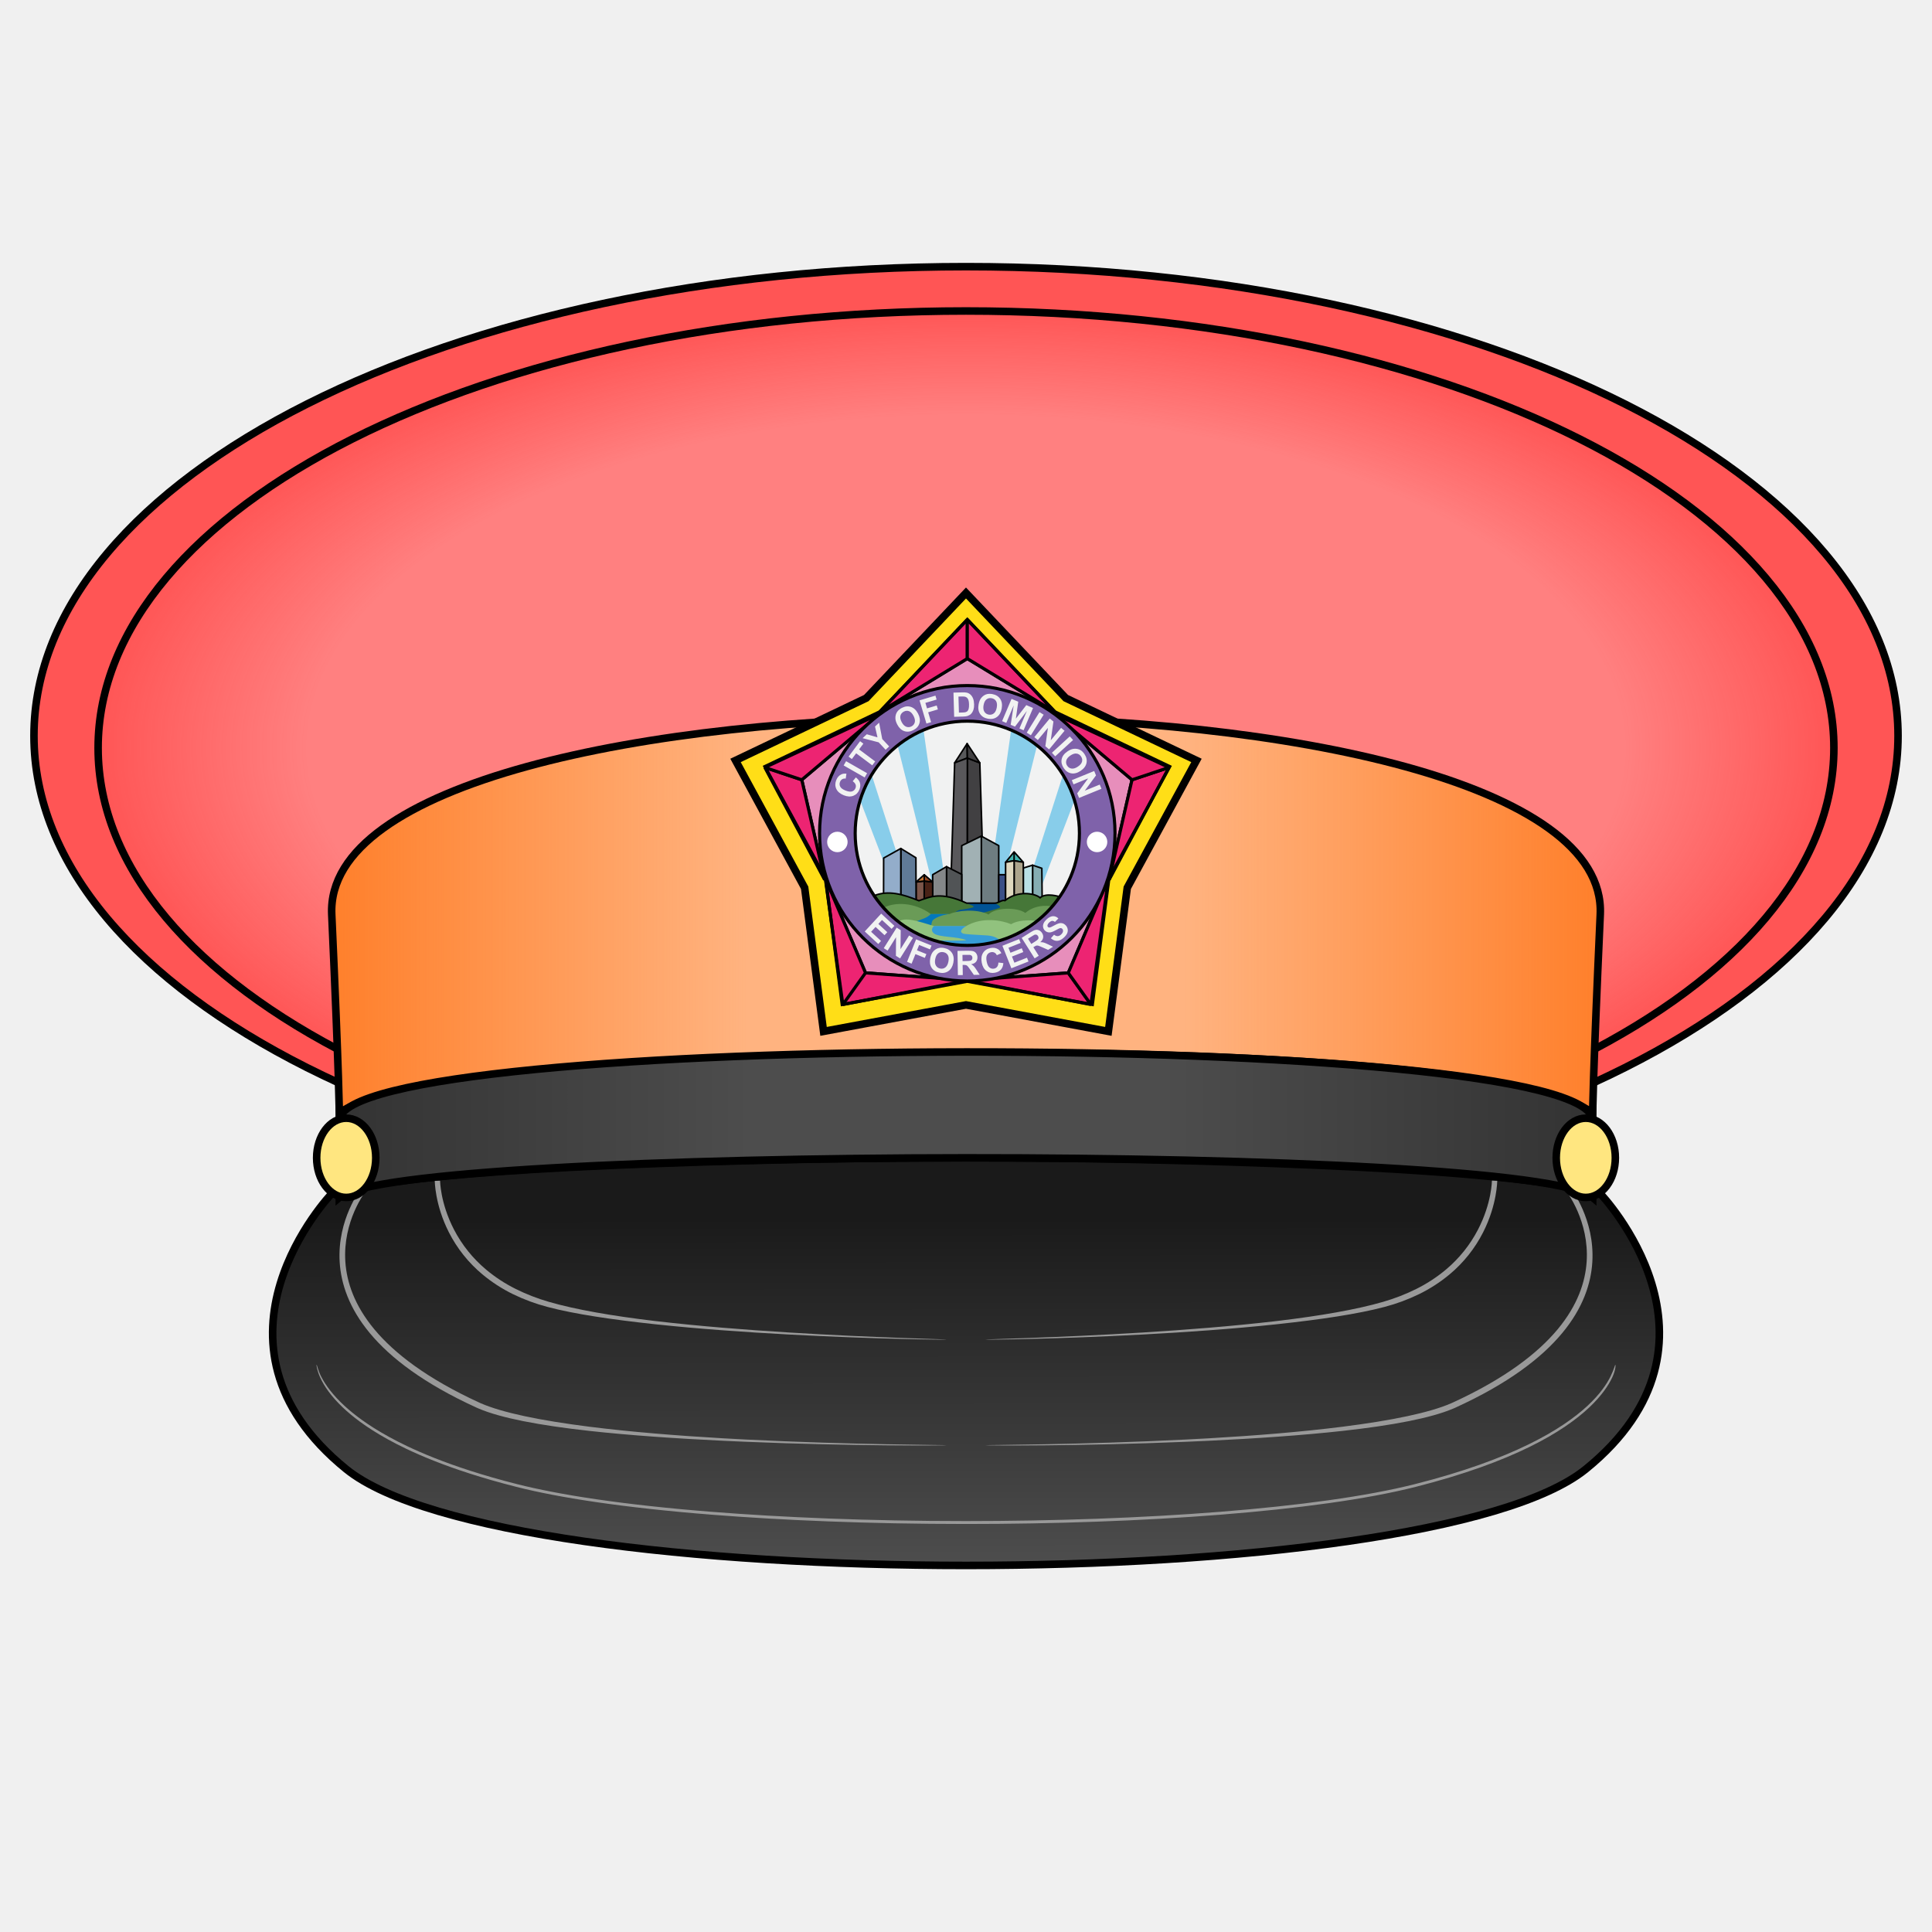
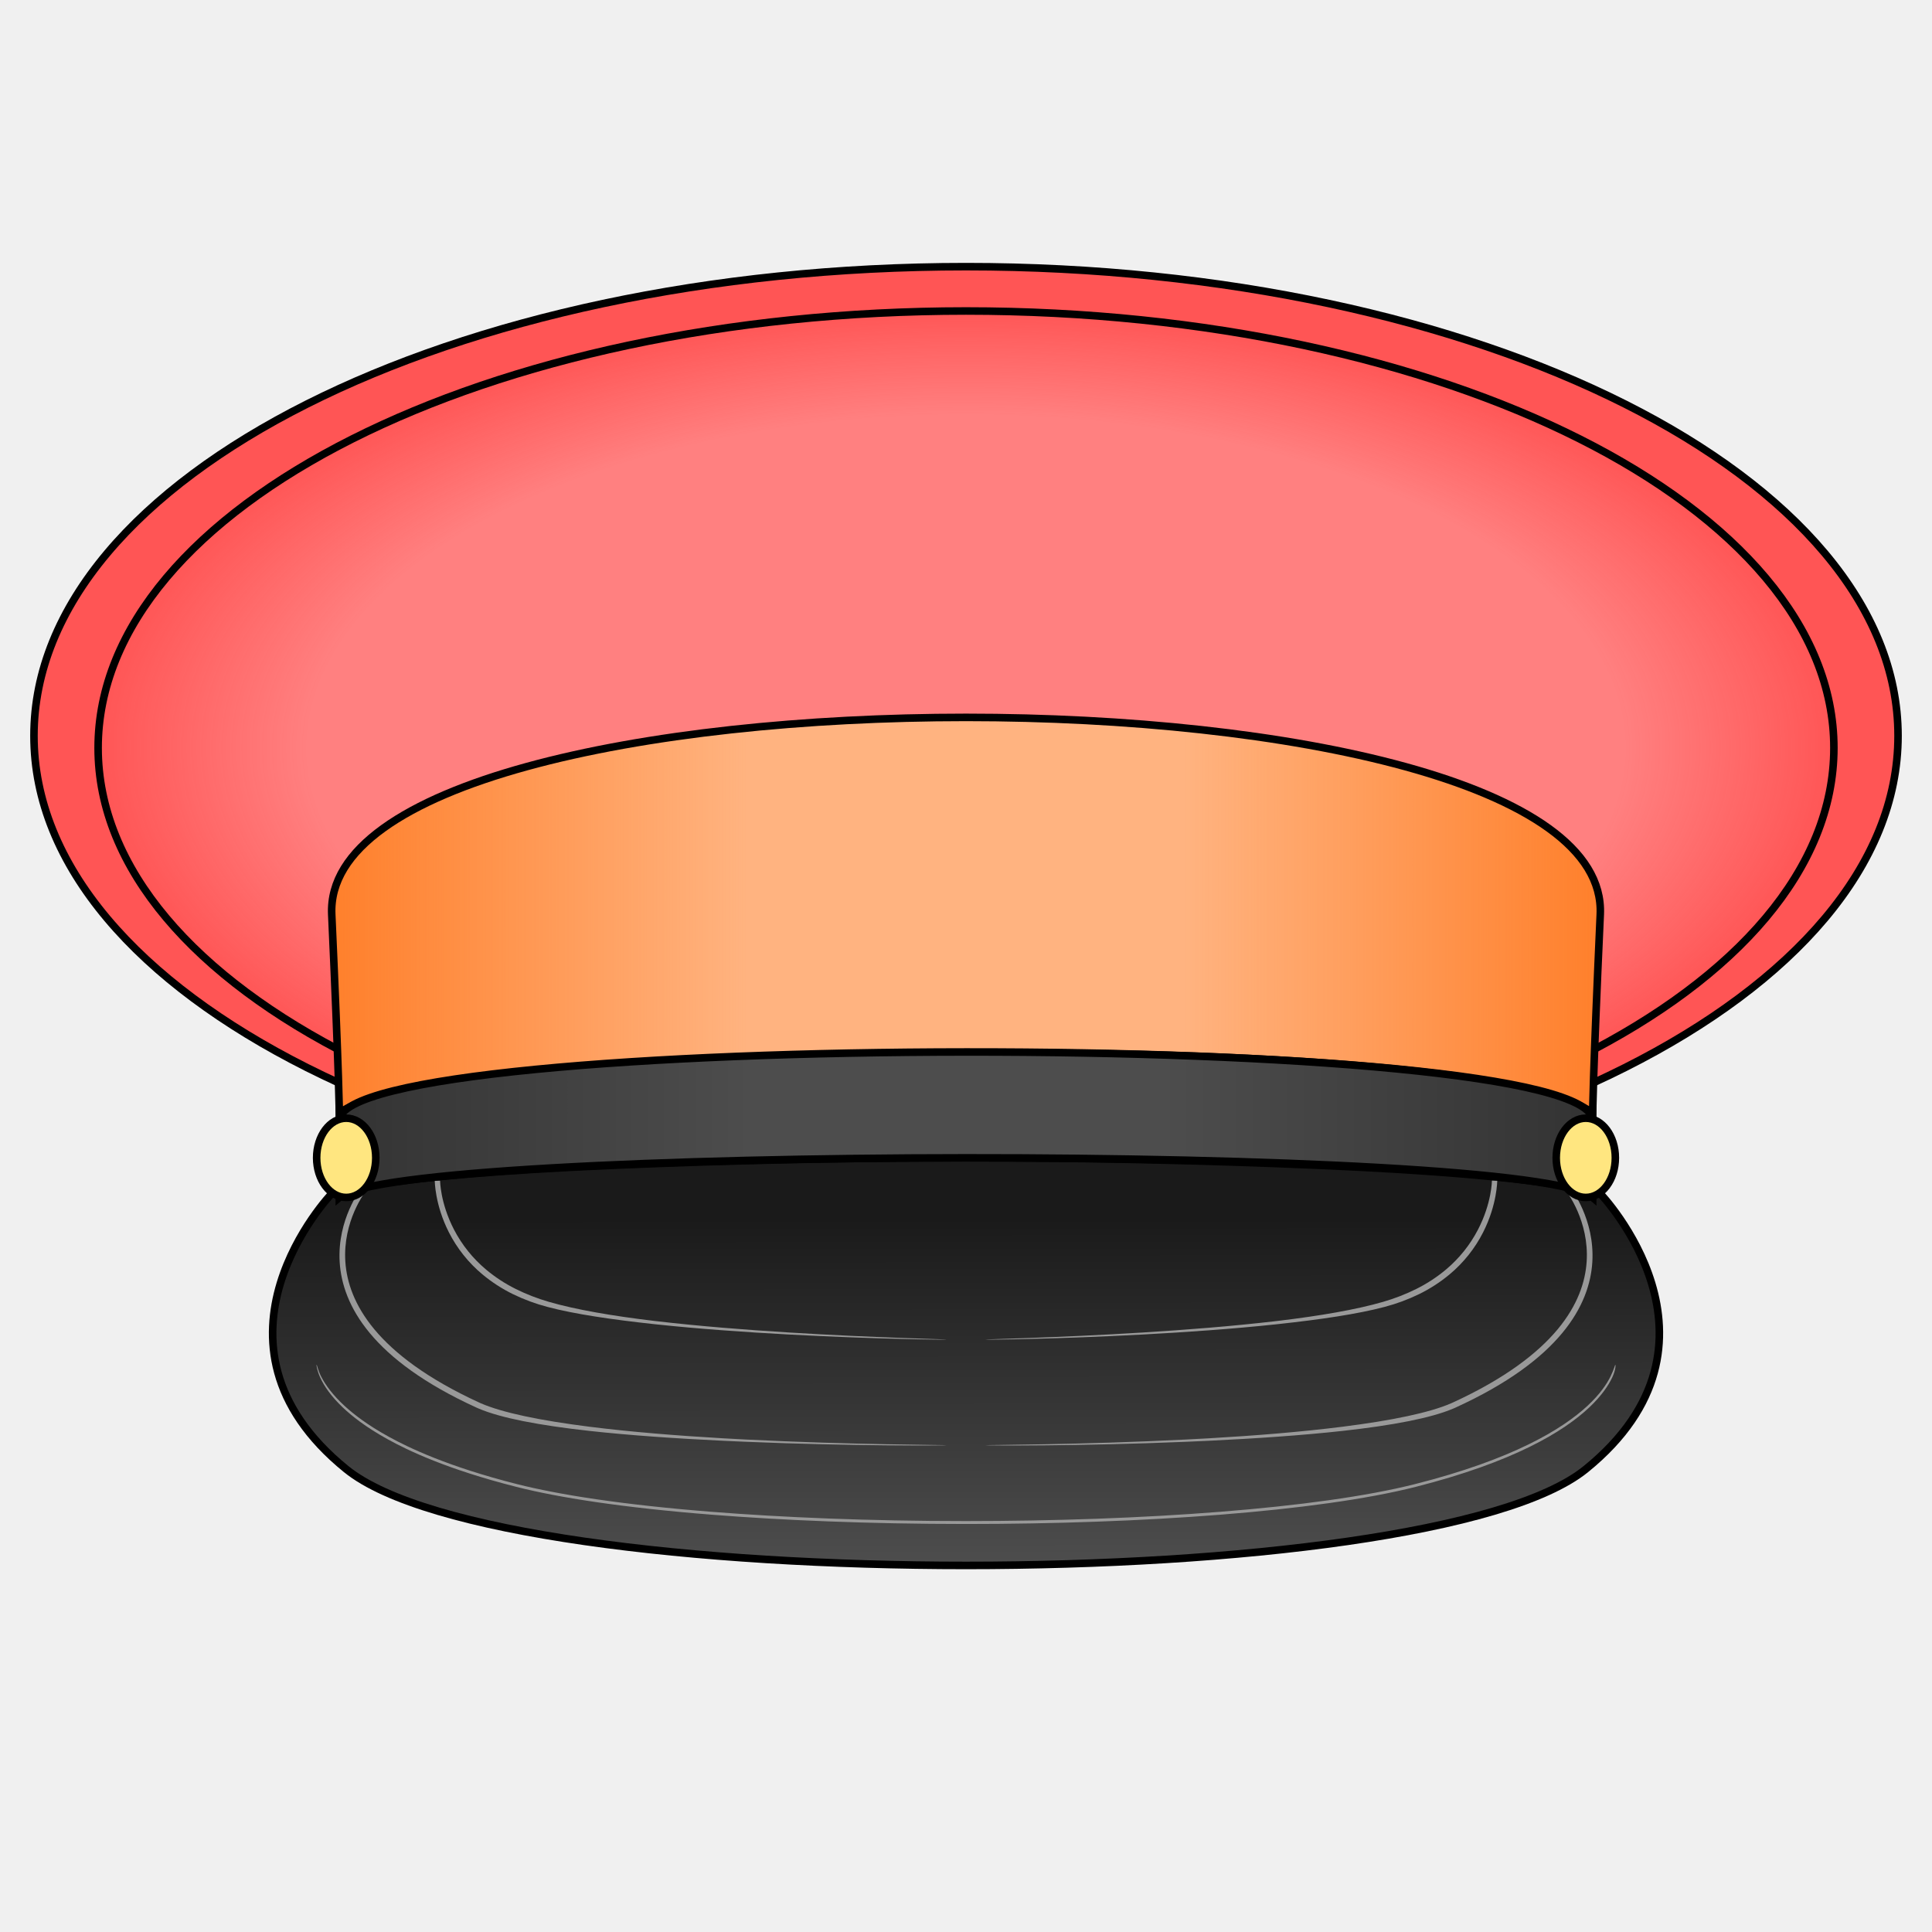
<svg xmlns="http://www.w3.org/2000/svg" xmlns:xlink="http://www.w3.org/1999/xlink" viewBox="0 0 256 256">
  <defs>
    <linearGradient id="innoGrad4">
      <stop offset="0" stop-color="#333" />
      <stop offset=".33" stop-color="#4d4d4d" />
      <stop offset=".655" stop-color="#4d4d4d" />
      <stop offset="1" stop-color="#333" />
    </linearGradient>
    <linearGradient id="innoGrad3">
      <stop offset="0" stop-color="#ff7f2a" />
      <stop offset=".328" stop-color="#ff7f2a" stop-opacity="0" />
      <stop offset=".671" stop-color="#ff7f2a" stop-opacity="0" />
      <stop offset="1" stop-color="#ff7f2a" />
    </linearGradient>
    <linearGradient id="innoGrad2">
      <stop offset="0" stop-color="#ff2a2a" stop-opacity="0" />
      <stop offset=".756" stop-color="#ff2a2a" stop-opacity="0" />
      <stop offset="1" stop-color="#ff2a2a" stop-opacity=".502" />
    </linearGradient>
    <linearGradient id="innoGrad1">
      <stop offset="0" stop-color="#1a1a1a" />
      <stop offset="1" stop-color="#4d4d4d" />
    </linearGradient>
    <linearGradient id="linearGradient935" x1="128.441" x2="128.477" y1="161.458" y2="206.989" gradientUnits="userSpaceOnUse" xlink:href="#innoGrad1" />
    <radialGradient id="radialGradient926" cx="128" cy="99.099" r="115.5" fx="128" fy="99.099" gradientTransform="matrix(1 0 0 .50555 0 48.999)" gradientUnits="userSpaceOnUse" xlink:href="#innoGrad2" />
    <linearGradient id="linearGradient951" x1="43.447" x2="212.553" y1="121.54" y2="121.54" gradientUnits="userSpaceOnUse" xlink:href="#innoGrad3" />
    <linearGradient id="linearGradient963" x1="44.458" x2="211.542" y1="149.325" y2="149.325" gradientUnits="userSpaceOnUse" xlink:href="#innoGrad4" />
  </defs>
-   <g>
-     <ellipse cx="128" cy="97.5" fill="#f55" stroke="#000" stroke-miterlimit="10" rx="123.5" ry="62.167" />
-     <path fill="#ff8080" d="M243 99.102c0 31.964-51.492 57.888-115 57.888-63.505 0-115-25.924-115-57.888 0-31.979 51.495-57.895 115-57.895 63.508 0 115 25.916 115 57.895z" />
-     <path fill="url(#radialGradient926)" stroke="#000" stroke-miterlimit="10" d="M243 99.102c0 31.964-51.492 57.888-115 57.888-63.505 0-115-25.924-115-57.888 0-31.979 51.495-57.895 115-57.895 63.508 0 115 25.916 115 57.895z" />
-     <path fill="url(#linearGradient935)" stroke="#000" stroke-miterlimit="10" d="M81.042 154.416c-31.246 1.342-37.092 3.752-37.092 3.752s-18.824 19.666 1.926 36.5c20.972 17.015 143.278 17.014 164.25 0 20.75-16.834 1.926-36.5 1.926-36.5s-5.847-2.41-37.093-3.752a1095.933 1095.933 0 0 0-93.917 0z" />
-     <path fill="#ffb380" d="M44.958 147.5s0-4.166-1-26.333c-1.57-34.813 169.654-34.813 168.084 0-1 22.167-1 26.333-1 26.333-14.877-11.572-153.538-9.758-166.084 0z" />
-     <path fill="url(#linearGradient951)" stroke="#000" stroke-miterlimit="10" d="M44.958 147.5s0-4.166-1-26.333c-1.57-34.813 169.654-34.813 168.084 0-1 22.167-1 26.333-1 26.333-14.877-11.572-153.538-9.758-166.084 0z" />
-     <path fill="#999" d="M58.312 156.44c.001.003.016 2.962 1.85 6.496a17.34 17.34 0 0 0 4.273 5.313 19.896 19.896 0 0 0 3.885 2.536 25.993 25.993 0 0 0 4.399 1.713c3.52 1.028 8.457 1.875 13.93 2.525l.41.048c5.629.657 11.772 1.138 17.461 1.49 11.38.705 20.939.893 20.938.94 0 .047-9.563-.062-20.953-.673-5.695-.306-11.848-.737-17.493-1.337l-.411-.044c-5.477-.593-10.474-1.318-14.07-2.277a24.605 24.605 0 0 1-4.558-1.687 20.157 20.157 0 0 1-4.052-2.622 17.708 17.708 0 0 1-4.443-5.574c-1.868-3.675-1.861-6.807-1.874-6.842z" />
-     <path fill="#999" d="M48.403 157.933c.01-.013-.409.52-.915 1.472-.173.327-.357.703-.538 1.123-.71 1.648-1.368 3.965-1.19 6.658.178 2.686 1.189 5.768 3.85 8.963 2.665 3.2 6.998 6.526 13.839 9.675.086.04.174.08.264.119 1.441.627 3.405 1.193 5.764 1.7 2.503.537 5.434 1.003 8.622 1.405 5.45.688 11.639 1.187 17.705 1.534 1.031.06 2.058.114 3.077.166 14.035.705 26.577.702 26.577.753 0 .05-12.542.131-26.59-.455-1.02-.042-2.049-.088-3.08-.138-6.073-.293-12.278-.706-17.753-1.313-3.203-.356-6.16-.779-8.697-1.285-2.382-.476-4.41-1.028-5.923-1.674-.096-.04-.19-.082-.282-.124-6.921-3.159-11.366-6.543-14.126-9.862-2.763-3.323-3.824-6.566-3.998-9.416-.174-2.844.537-5.275 1.284-6.99.19-.44.385-.832.567-1.173.533-.997.972-1.564.981-1.576zM198.396 156.445c-.013.035-.006 3.167-1.874 6.842a17.707 17.707 0 0 1-4.443 5.574 20.16 20.16 0 0 1-4.052 2.622 24.61 24.61 0 0 1-4.558 1.687c-3.596.958-8.593 1.683-14.07 2.276l-.411.044c-5.645.6-11.799 1.03-17.493 1.336-11.39.612-20.952.721-20.953.674 0-.047 9.559-.236 20.937-.94 5.69-.352 11.833-.833 17.462-1.49l.41-.048c5.472-.65 10.41-1.497 13.93-2.524a25.999 25.999 0 0 0 4.4-1.713 19.899 19.899 0 0 0 3.885-2.536 17.34 17.34 0 0 0 4.272-5.314c1.835-3.534 1.849-6.493 1.85-6.494z" />
-     <path fill="#999" d="M208.159 157.494c.01.012.448.58.98 1.576.183.341.377.734.568 1.173.747 1.715 1.458 4.146 1.284 6.99-.174 2.85-1.235 6.094-3.999 9.417-2.76 3.318-7.205 6.703-14.126 9.862-.092.042-.186.083-.282.124-1.513.646-3.54 1.198-5.923 1.674-2.537.506-5.494.93-8.697 1.285-5.474.607-11.68 1.02-17.752 1.312-1.032.05-2.06.096-3.08.139-14.048.585-26.59.505-26.59.454 0-.05 12.542-.048 26.576-.753 1.02-.051 2.046-.106 3.077-.165 6.067-.347 12.255-.846 17.705-1.534 3.188-.402 6.119-.868 8.622-1.406 2.36-.506 4.323-1.072 5.764-1.7.09-.039.178-.078.264-.118 6.842-3.15 11.174-6.476 13.84-9.676 2.66-3.195 3.672-6.276 3.85-8.963.178-2.693-.48-5.01-1.19-6.658-.18-.42-.365-.796-.538-1.123-.506-.953-.924-1.485-.914-1.472z" />
-     <path fill="#999" d="M214.042 180.834c-.042-.003-.155.557-.627 1.524a26.47 26.47 0 0 1-.038.077c-.48.963-1.365 2.298-3.011 3.83-3.381 3.144-9.98 7.124-22.87 10.386-6.44 1.63-15.484 2.855-25.837 3.672-10.352.817-22.005 1.226-33.659 1.227h-.068c-12.906 0-24.39-.498-33.59-1.224-11.921-.94-20.315-2.275-25.838-3.674-9.146-2.318-14.315-4.804-16.984-6.272-2.871-1.579-4.714-3.031-5.888-4.114-1.473-1.36-2.481-2.685-3.088-3.888-.4-.792-.552-1.546-.586-1.544-.078.006.086.83.434 1.616.556 1.255 1.554 2.643 3.028 4.043 1.18 1.122 3.028 2.6 5.925 4.203 2.696 1.492 7.886 3.992 17.067 6.32 5.551 1.408 13.968 2.746 25.9 3.69 9.211.728 20.704 1.227 33.62 1.23H128c11.662 0 23.326-.408 33.69-1.228 10.36-.819 19.429-2.048 25.898-3.691 12.928-3.283 19.58-7.303 22.994-10.522 1.662-1.567 2.555-2.942 3.03-3.945l.038-.08c.464-1.017.434-1.633.392-1.636z" />
-     <path fill="url(#linearGradient963)" stroke="#000" stroke-miterlimit="10" d="M44.958 158.668v-10.167c0-12.02 166.084-12.272 166.084-.001v10.168c-8.229-7.095-158.074-6.905-166.084 0z" />
-     <ellipse cx="45.875" cy="153.418" fill="#ffe680" stroke="#000" stroke-miterlimit="10" rx="3.917" ry="5.25" />
-     <ellipse cx="210.125" cy="153.418" fill="#ffe680" stroke="#000" stroke-miterlimit="10" rx="3.917" ry="5.25" />
-   </g>
-   <g transform="matrix(.41269 0 0 .41269 302.795 32.721)">
-     <path fill="#ffde17" stroke="#000" stroke-miterlimit="10" stroke-width="2.423" d="M-475.357 205.754l-22.195-40.883 41.986-20.019 32.014-33.747 32.038 33.747 41.962 20.019-22.22 40.883-6.066 46.113-45.714-8.498-45.738 8.498z" />
-     <path fill="#e78ebb" stroke="#000" stroke-linejoin="bevel" stroke-miterlimit="10" d="M-451.253 149.308h56.256l-28.136-17.142zM-476.278 171.09l7.348 32.103 17.826-53.357zM-468.726 202.767l12.91 30.311 32.845 2.419zM-377.593 203.193l-17.826-53.357 25.174 21.254z" />
-     <path fill="#e78ebb" stroke="#000" stroke-linejoin="bevel" stroke-miterlimit="10" d="M-390.707 233.078l-32.845 2.419 45.755-32.73z" />
-     <path fill="#ed2472" stroke="#000" stroke-linejoin="bevel" stroke-miterlimit="10" d="M-423.133 132.166l-28.12 17.142 28.12-29.642z" />
-     <path fill="#ed2472" stroke="#000" stroke-linejoin="bevel" stroke-miterlimit="10" d="M-394.997 149.308l-28.136-17.142v-12.5zM-468.93 203.193l-19.203-36.063 11.855 3.96z" />
-     <path fill="#ed2472" stroke="#000" stroke-linejoin="bevel" stroke-miterlimit="10" d="M-476.278 171.09l-11.855-3.96 37.029-17.294zM-463.088 243.245l7.273-10.167 32.844 2.419zM-463.088 243.245l-5.638-40.478 12.91 30.311zM-370.245 171.09l-7.348 32.103 19.203-36.063z" />
-     <path fill="#ed2472" stroke="#000" stroke-linejoin="bevel" stroke-miterlimit="10" d="M-395.42 149.836l25.175 21.254 11.855-3.96zM-423.552 235.497l40.117 7.748-7.272-10.167z" />
-     <path fill="#ed2472" stroke="#000" stroke-linejoin="bevel" stroke-miterlimit="10" d="M-390.707 233.078l7.272 10.167 5.638-40.478z" />
-     <path fill="none" stroke="#000" stroke-miterlimit="10" d="M-394.997 149.246l36.864 17.585-19.512 35.908-5.33 40.506-40.158-7.461-40.175 7.461-5.328-40.506-19.497-35.908 36.88-17.585 28.12-29.642z" />
-     <circle cx="-423.133" cy="188.26" r="47.429" fill="#7f62aa" stroke="#000" stroke-miterlimit="10" />
-     <path fill="#88cdea" d="M-387.133 188.26c0 19.877-16.121 36-36 36-19.881 0-36-16.123-36-36 0-19.882 16.119-36.001 36-36.001 19.879-.001 36 16.118 36 36.001z" />
-     <g fill="#f1f2f2">
-       <path d="M-459.925 171.552l1.013-1.233c.7.532 1.14 1.126 1.322 1.783.18.657.116 1.372-.194 2.146-.384.958-1.026 1.614-1.928 1.969-.902.355-1.92.305-3.055-.15-1.201-.481-2.01-1.165-2.425-2.051-.416-.886-.421-1.834-.017-2.844.354-.882.9-1.495 1.644-1.837.44-.205.98-.273 1.625-.206l-.233 1.58c-.408-.064-.775-.005-1.1.179-.325.184-.565.47-.72.856-.214.535-.196 1.045.055 1.532.25.486.805.902 1.665 1.246.912.365 1.627.461 2.146.289.519-.173.883-.522 1.093-1.047.155-.387.166-.769.03-1.146-.134-.378-.441-.733-.921-1.066zM-456.086 170.334l-6.745-3.858.779-1.362 6.745 3.858zM-453.648 166.446l-5.17-3.866-1.381 1.846-1.053-.787 3.698-4.945 1.053.788-1.377 1.842 5.17 3.867zM-449.356 161.443l-2.237-2.385-5.154-1.335 1.34-1.258 3.438.991-.796-3.468 1.318-1.236 1.002 5.244 2.23 2.378zM-445.61 153.36c-.366-.701-.57-1.345-.61-1.93a3.66 3.66 0 0 1 .147-1.28c.125-.42.313-.782.565-1.085.334-.406.78-.756 1.34-1.05 1.015-.531 1.99-.642 2.93-.332.938.311 1.7 1.026 2.288 2.146.582 1.111.735 2.139.46 3.083-.275.944-.918 1.681-1.93 2.21-1.023.536-2.001.65-2.932.342s-1.683-1.008-2.257-2.104zm1.409-.797c.408.78.897 1.276 1.468 1.49.57.214 1.133.175 1.687-.115s.904-.728 1.05-1.313c.146-.585.01-1.277-.408-2.075-.413-.789-.895-1.287-1.443-1.494-.55-.207-1.11-.161-1.683.14-.573.3-.932.738-1.077 1.315-.144.576-.01 1.26.406 2.052zM-436.252 153.029l-2.216-7.448 5.106-1.519.375 1.26-3.602 1.072.524 1.763 3.109-.925.375 1.26-3.11.925.943 3.165zM-427.575 143.098l2.866-.082c.646-.019 1.14.017 1.482.106.459.122.856.349 1.19.682.336.333.595.746.778 1.237.185.491.286 1.101.308 1.829.018.639-.046 1.192-.191 1.66-.18.571-.442 1.036-.793 1.396-.265.272-.626.49-1.084.651-.343.119-.804.187-1.383.204l-2.951.084zm1.606 1.269l.146 5.145 1.17-.034c.439-.012.754-.046.947-.101.253-.071.46-.185.624-.341.164-.156.293-.41.389-.761.096-.351.136-.827.119-1.427-.017-.6-.083-1.06-.198-1.378-.115-.318-.271-.565-.467-.74a1.497 1.497 0 0 0-.736-.345c-.221-.043-.65-.056-1.29-.038zM-419.51 146.908c.139-.779.372-1.412.699-1.899.244-.358.544-.666.9-.921a3.008 3.008 0 0 1 1.11-.512c.514-.117 1.08-.119 1.704-.008 1.127.202 1.966.712 2.518 1.532.552.82.717 1.853.494 3.098-.221 1.235-.73 2.141-1.524 2.719-.796.577-1.756.766-2.88.565-1.138-.203-1.98-.712-2.527-1.525-.547-.815-.712-1.831-.494-3.049zm1.6.233c-.154.866-.071 1.558.249 2.077.32.519.788.833 1.403.943.616.11 1.16-.021 1.635-.395.475-.373.79-1.003.949-1.89.156-.876.08-1.565-.227-2.065s-.78-.807-1.416-.92c-.636-.114-1.188.013-1.656.38-.467.366-.78.989-.936 1.87zM-411.964 152.254l3.032-7.154 2.162.917-.771 5.43 3.352-4.336 2.167.918-3.032 7.154-1.343-.569 2.388-5.632-3.808 5.03-1.391-.589.972-6.231-2.387 5.631zM-404.047 155.964l4.095-6.604 1.333.827-4.095 6.604zM-401.61 157.39l4.959-5.982 1.176.974-.863 6.025 3.312-3.995 1.122.93-4.96 5.982-1.211-1.005.822-5.9-3.234 3.901zM-395.965 162.399l5.734-5.244 1.059 1.158-5.734 5.243zM-390.994 161.99c.655-.444 1.27-.719 1.849-.824a3.667 3.667 0 0 1 1.288.001c.432.076.813.223 1.143.438.44.286.84.69 1.194 1.214.643.948.862 1.905.66 2.873-.202.968-.827 1.806-1.874 2.516-1.04.704-2.043.972-3.012.805-.97-.167-1.773-.723-2.414-1.667-.648-.957-.872-1.915-.671-2.875.2-.96.812-1.787 1.837-2.481zm.95 1.309c-.728.494-1.166 1.036-1.313 1.627-.148.591-.047 1.146.305 1.664.35.518.825.816 1.423.896.598.079 1.27-.134 2.016-.64.737-.5 1.178-1.034 1.32-1.603.144-.569.035-1.121-.328-1.656-.362-.536-.84-.843-1.428-.921-.59-.078-1.255.131-1.994.633zM-389.58 171.204l7.193-2.939.577 1.413-3.601 4.907 4.804-1.963.55 1.35-7.191 2.939-.596-1.457 3.506-4.816-4.69 1.917z" />
-     </g>
-     <g fill="#f1f2f2">
-       <path d="M-456.063 219.786l5.28-5.725 4.245 3.916-.894.968-3.088-2.849-1.171 1.269 2.874 2.651-.89.965-2.874-2.651-1.438 1.558 3.198 2.95-.89.965zM-449.953 225.153l4.144-6.595 1.295.814-.068 6.1 2.768-4.403 1.237.777-4.144 6.594-1.336-.839.044-5.972-2.702 4.301zM-442.478 229.533l2.912-7.224 4.952 1.996-.493 1.223-3.493-1.408-.69 1.709 3.017 1.216-.493 1.223-3.016-1.216-1.237 3.069zM-435.028 228.369c.155-.777.402-1.407.74-1.889.25-.354.558-.656.92-.905a3.016 3.016 0 0 1 1.125-.49c.516-.106 1.085-.098 1.707.026 1.125.225 1.956.754 2.492 1.587s.68 1.871.432 3.114c-.246 1.233-.774 2.131-1.583 2.693-.81.563-1.775.731-2.897.508-1.136-.227-1.97-.754-2.501-1.58-.533-.827-.677-1.848-.435-3.064zm1.6.266c-.173.865-.104 1.561.206 2.086.31.526.773.851 1.388.974.615.123 1.164.002 1.646-.362.483-.364.813-.988.989-1.874.175-.876.113-1.566-.184-2.074-.298-.507-.765-.824-1.4-.951-.635-.127-1.191-.012-1.667.347s-.803.975-.978 1.854zM-426.154 233.811l-.126-7.788 3.31-.054c.832-.013 1.437.047 1.816.181.38.134.686.378.918.731.232.354.354.762.36 1.222.009.585-.155 1.07-.491 1.456-.338.387-.848.635-1.53.745.345.192.628.406.855.64.225.233.529.65.914 1.25l.977 1.503-1.881.031-1.164-1.677c-.414-.599-.696-.976-.847-1.131a1.2 1.2 0 0 0-.478-.316c-.167-.056-.432-.081-.793-.075l-.32.006.054 3.251zm1.5-4.52l1.163-.02c.754-.012 1.225-.052 1.41-.118a.842.842 0 0 0 .437-.336c.104-.158.154-.354.15-.587-.004-.263-.078-.473-.221-.632-.143-.159-.342-.258-.596-.296-.128-.016-.511-.019-1.148-.008l-1.227.02zM-413.145 229.763l1.588.185c-.066.879-.328 1.573-.783 2.081-.455.509-1.094.843-1.914 1.002-1.016.197-1.918.012-2.705-.555-.79-.567-1.3-1.452-1.533-2.655-.246-1.272-.11-2.324.412-3.156.52-.831 1.314-1.351 2.387-1.559.936-.182 1.748-.053 2.439.387.412.26.764.679 1.055 1.257l-1.457.661a1.643 1.643 0 0 0-.748-.829c-.33-.174-.701-.221-1.111-.141-.566.109-.988.402-1.262.877-.273.476-.322 1.169-.146 2.08.188.967.496 1.621.924 1.964.426.343.918.46 1.475.353.41-.08.738-.278.982-.597.245-.319.376-.77.397-1.355zM-408.987 231.612l-2.873-7.239 5.367-2.13.486 1.225-3.906 1.55.637 1.604 3.635-1.442.484 1.22-3.635 1.442.78 1.971 4.046-1.605.484 1.22zM-401.516 228.43l-4.158-6.585 2.799-1.768c.703-.444 1.252-.708 1.645-.791a1.797 1.797 0 0 1 1.166.147c.383.181.695.467.94.856.314.494.427.993.339 1.499-.088.505-.393.982-.918 1.431.393-.014.746.021 1.06.104.315.082.792.279 1.433.591l1.615.777-1.59 1.004-1.865-.826c-.666-.296-1.104-.472-1.313-.525a1.206 1.206 0 0 0-.572-.021c-.172.04-.412.156-.717.349l-.27.17 1.736 2.749zm-1.07-4.64l.984-.621c.637-.403 1.02-.682 1.143-.836a.838.838 0 0 0 .197-.514 1.015 1.015 0 0 0-.176-.579c-.141-.222-.313-.363-.518-.425-.205-.062-.426-.042-.664.058-.117.054-.445.25-.984.591l-1.037.655zM-396.307 221.98l1.02-1.149c.419.314.812.464 1.183.449.369-.015.73-.185 1.08-.51.37-.344.578-.682.62-1.014.044-.332-.032-.603-.228-.813a.705.705 0 0 0-.438-.234c-.168-.021-.383.024-.645.137-.178.079-.563.281-1.154.606-.76.42-1.37.634-1.826.642-.641.011-1.172-.21-1.59-.662a2.012 2.012 0 0 1-.51-1.046c-.071-.406-.012-.819.176-1.239.189-.42.502-.834.94-1.24.718-.665 1.403-1.008 2.056-1.029.654-.021 1.234.222 1.738.729l-1.107 1.12c-.32-.248-.621-.361-.904-.34-.281.022-.584.184-.908.484-.336.311-.533.623-.596.937a.565.565 0 0 0 .145.524.601.601 0 0 0 .494.188c.258-.013.729-.213 1.412-.601.686-.387 1.227-.635 1.627-.742.4-.107.789-.109 1.17-.005.379.105.736.338 1.07.699.303.327.496.718.58 1.172.082.455.02.905-.182 1.353-.203.448-.553.9-1.051 1.36-.721.669-1.43 1.017-2.127 1.041-.695.025-1.377-.247-2.045-.817z" />
-     </g>
-     <circle cx="-464.847" cy="191.046" r="2.786" fill="#fff" stroke="#fff" stroke-miterlimit="10" />
-     <circle cx="-381.466" cy="191.046" r="2.786" fill="#fff" stroke="#fff" stroke-miterlimit="10" />
-     <path fill="#f1f2f2" d="M-418.794 223.614l9.729-68.502s-4.24-2.852-14.068-2.854c-9.828-.002-14.06 2.85-14.06 2.85l9.729 68.536zM-437.193 221.409l-16.654-51.936s1.27-2.088 4.047-5.225c2.776-3.137 4.28-4.181 4.28-4.181l15.887 63.305s-1.396-.03-4-.707c-2.604-.677-3.56-1.256-3.56-1.256zM-457.547 177.666l15.892 41.466s-4.561-2.383-7.946-6.475c-3.86-4.665-4.64-5.969-6.81-10.646-2.168-4.677-2.451-9.327-2.451-9.327s-.563-3.938 0-8.854c.563-4.916 1.315-6.164 1.315-6.164zM-409.051 221.409l16.653-51.936s-1.271-2.088-4.048-5.225c-2.776-3.137-4.28-4.181-4.28-4.181l-15.886 63.305s1.396-.03 4-.707c2.604-.677 3.56-1.256 3.56-1.256zM-388.697 177.666l-15.892 41.466s4.562-2.383 7.946-6.475c3.858-4.665 4.639-5.969 6.809-10.646 2.17-4.677 2.45-9.327 2.45-9.327s.564-3.938 0-8.854c-.562-4.916-1.313-6.164-1.313-6.164z" />
-     <path fill="#414042" stroke="#000" stroke-linejoin="round" stroke-width=".5" d="M-417.966 202.164l-1.147-36.515-4-1.545-.013 39.477z" />
-     <path fill="#58595b" stroke="#000" stroke-linejoin="round" stroke-width=".5" d="M-427.191 165.649l4-6.172.078 4.627z" />
-     <path fill="#414042" stroke="#000" stroke-linejoin="round" stroke-width=".5" d="M-423.113 164.104l4 1.545-4.078-6.172z" />
-     <path fill="#59585b" stroke="#000" stroke-linejoin="round" stroke-width=".5" d="M-427.191 165.649l4.078-1.545-.066 39.477-5.16-1.417z" />
-     <path fill="#6e7d81" stroke="#000" stroke-linejoin="round" stroke-width=".5" d="M-413.031 192.234l-5.604-3.061v21.668h5.604z" />
-     <path fill="#a1b1b4" stroke="#000" stroke-linejoin="round" stroke-width=".5" d="M-418.635 210.841l-6.29-.001v-18.606l6.29-3.061z" />
-     <path fill="#515456" stroke="#000" stroke-linejoin="round" stroke-width=".5" d="M-429.802 210.846l4.878-.006v-9.378l-4.878-2.489z" />
-     <path fill="#848789" stroke="#000" stroke-linejoin="round" stroke-width=".5" d="M-434.251 201.553l4.449-2.58v11.873l-4.45-.008z" />
-     <path fill="#7c564a" stroke="#000" stroke-linejoin="round" stroke-width=".5" d="M-439.576 203.904v6.932l2.616-.001v-7.254z" />
-     <path fill="#492216" stroke="#000" stroke-linejoin="round" stroke-width=".5" d="M-436.96 210.835v-7.254l2.709.323v6.934z" />
-     <path fill="#607a97" stroke="#000" stroke-linejoin="round" stroke-width=".5" d="M-444.48 210.835l4.904.001-.053-14.711-4.851-2.984z" />
-     <path fill="#93adca" stroke="#000" stroke-linejoin="round" stroke-width=".5" d="M-449.991 196.216l5.51-3.075v17.694l-5.54-.001z" />
-     <path fill="#85adb3" stroke="#000" stroke-linejoin="round" stroke-width=".5" d="M-402.17 210.846V198.5l2.969 1.003.117 11.343z" />
-     <path fill="#b9e0e6" stroke="#000" stroke-linejoin="round" stroke-width=".5" d="M-402.17 210.846l-2.983-.011V199.42l2.983-.92z" />
-     <path fill="#3b5086" stroke="#000" stroke-linejoin="round" stroke-width=".5" d="M-410.836 201.565v9.27l-2.195.006v-9.276z" />
-     <path fill="#42b3ae" stroke="#000" stroke-linejoin="round" stroke-width=".5" d="M-408.106 194.23l2.953 3.343-2.953-.502zM-408.106 194.23l-2.73 3.343 2.73-.502z" />
-     <path fill="#aca48c" stroke="#000" stroke-linejoin="round" stroke-width=".5" d="M-405.153 210.835v-13.262l-2.953-.502v13.775z" />
-     <path fill="#dfd8bf" stroke="#000" stroke-linejoin="round" stroke-width=".5" d="M-410.836 210.835l2.73.011v-13.775l-2.73.502z" />
-     <path fill="#954520" stroke="#000" stroke-linejoin="round" stroke-width=".5" d="M-434.251 203.904l-2.71-.323v-2.016z" />
-     <path fill="#c87532" stroke="#000" stroke-linejoin="round" stroke-width=".5" d="M-439.576 203.904l2.616-.323v-2.016z" />
-     <path fill="#467738" d="M-453.048 208.29c4.569-1.815 9.29-.457 14.375 1.626 3.582-1.25 7.019-3.034 15.31.771l9 .021c1.12.079 2.289-1.188 3.314-.834 4.044-3.291 9.544-2.416 11.292-.916 1.96-1.749 6.3-.314 6.3-.314s-9.676 15.647-29.676 15.616c-20-.031-29.915-15.97-29.915-15.97z" />
-     <path fill="#005396" d="M-427.57 214.874s.084-1.813 2.647-2.094c.54-.06 3.167-.483 3.75-.822.607-.354-1.918-.975-2.188-1.271l9 .021s2.777 1.104 1.31 1.591c-4.122 1.367-6.788 1.877-6.788 1.877z" />
-     <path fill="#6a9b57" d="M-450.02 212.196c3.482-1.902 9.892-1.896 15.142 1.979h6.07c2.488-1.135 8.675-1.761 12.509.157 2.129-2.252 9.043-2.46 11.795-.5 3.833-3.263 8.643-2.067 8.643-2.067s-10.765 12.488-27.272 12.495c-16.443.007-26.887-12.064-26.887-12.064z" />
-     <path fill="#0378bd" d="M-434.878 214.176s-.444.705-2.082 1.396c-1.856.784-4.872 1.58-3.713 1.831 1.099.238 4.916 1.042 5.509.856.788-.246.28-1.625 1.219-2.32 1.989-1.475 5.137-1.764 5.137-1.764h-6.07z" />
-     <path fill="#91c27e" d="M-445.258 216.624c2.27-1.524 5.835-.258 11.438 1.415l10.269.044c5.086-3.045 11.46-1.92 14.487-.625 3.057-1.878 8.39-1.064 8.39-1.064s-9.958 8.48-23.124 8.105c-14.664-.418-21.46-7.875-21.46-7.875z" />
-     <path fill="#359cd7" d="M-423.478 218.039s-2.817 1.585-1.093 2.377c.727.334 4.603.414 7.959.656 2.823.204 4 1.594 4 1.594s-6.386 2.041-11.188 1.833c-4.802-.208-11.08-1.878-11.08-1.878s12.203.294 11.327-.08c-2.781-1.188-8.612-.844-10.237-2.094-1.533-1.18-.031-2.408-.031-2.408z" />
-     <path fill="none" stroke="#000" stroke-miterlimit="10" stroke-width=".5" d="M-453.048 208.29c4.569-1.815 9.29-.457 14.375 1.626 3.582-1.25 7.019-3.034 15.31.771l9 .021c1.12.079 2.289-1.188 3.314-.834 4.044-3.291 9.544-2.416 11.292-.916 1.96-1.749 6.3-.314 6.3-.314s-9.676 15.647-29.676 15.616c-20-.031-29.915-15.97-29.915-15.97z" />
-     <path fill="none" stroke="#000" stroke-miterlimit="10" d="M-387.133 188.26c0 19.877-16.121 36-36 36-19.881 0-36-16.123-36-36 0-19.882 16.119-36.001 36-36.001 19.879-.001 36 16.118 36 36.001z" />
-   </g>
+   <ellipse cx="128" cy="97.5" fill="#f55" stroke="#000" stroke-miterlimit="10" rx="123.5" ry="62.167" />
+   <path fill="#ff8080" d="M243 99.102c0 31.964-51.492 57.888-115 57.888-63.505 0-115-25.924-115-57.888 0-31.979 51.495-57.895 115-57.895 63.508 0 115 25.916 115 57.895z" />
+   <path fill="url(#radialGradient926)" stroke="#000" stroke-miterlimit="10" d="M243 99.102c0 31.964-51.492 57.888-115 57.888-63.505 0-115-25.924-115-57.888 0-31.979 51.495-57.895 115-57.895 63.508 0 115 25.916 115 57.895z" />
+   <path fill="url(#linearGradient935)" stroke="#000" stroke-miterlimit="10" d="M81.042 154.416c-31.246 1.342-37.092 3.752-37.092 3.752s-18.824 19.666 1.926 36.5c20.972 17.015 143.278 17.014 164.25 0 20.75-16.834 1.926-36.5 1.926-36.5s-5.847-2.41-37.093-3.752a1095.933 1095.933 0 0 0-93.917 0z" />
+   <path fill="#ffb380" d="M44.958 147.5s0-4.166-1-26.333c-1.57-34.813 169.654-34.813 168.084 0-1 22.167-1 26.333-1 26.333-14.877-11.572-153.538-9.758-166.084 0z" />
+   <path fill="url(#linearGradient951)" stroke="#000" stroke-miterlimit="10" d="M44.958 147.5s0-4.166-1-26.333c-1.57-34.813 169.654-34.813 168.084 0-1 22.167-1 26.333-1 26.333-14.877-11.572-153.538-9.758-166.084 0z" />
+   <path fill="#999" d="M58.312 156.44c.001.003.016 2.962 1.85 6.496a17.34 17.34 0 0 0 4.273 5.313 19.896 19.896 0 0 0 3.885 2.536 25.993 25.993 0 0 0 4.399 1.713c3.52 1.028 8.457 1.875 13.93 2.525l.41.048c5.629.657 11.772 1.138 17.461 1.49 11.38.705 20.939.893 20.938.94 0 .047-9.563-.062-20.953-.673-5.695-.306-11.848-.737-17.493-1.337l-.411-.044c-5.477-.593-10.474-1.318-14.07-2.277a24.605 24.605 0 0 1-4.558-1.687 20.157 20.157 0 0 1-4.052-2.622 17.708 17.708 0 0 1-4.443-5.574c-1.868-3.675-1.861-6.807-1.874-6.842z" />
+   <path fill="#999" d="M48.403 157.933c.01-.013-.409.52-.915 1.472-.173.327-.357.703-.538 1.123-.71 1.648-1.368 3.965-1.19 6.658.178 2.686 1.189 5.768 3.85 8.963 2.665 3.2 6.998 6.526 13.839 9.675.086.04.174.08.264.119 1.441.627 3.405 1.193 5.764 1.7 2.503.537 5.434 1.003 8.622 1.405 5.45.688 11.639 1.187 17.705 1.534 1.031.06 2.058.114 3.077.166 14.035.705 26.577.702 26.577.753 0 .05-12.542.131-26.59-.455-1.02-.042-2.049-.088-3.08-.138-6.073-.293-12.278-.706-17.753-1.313-3.203-.356-6.16-.779-8.697-1.285-2.382-.476-4.41-1.028-5.923-1.674-.096-.04-.19-.082-.282-.124-6.921-3.159-11.366-6.543-14.126-9.862-2.763-3.323-3.824-6.566-3.998-9.416-.174-2.844.537-5.275 1.284-6.99.19-.44.385-.832.567-1.173.533-.997.972-1.564.981-1.576zM198.396 156.445c-.013.035-.006 3.167-1.874 6.842a17.707 17.707 0 0 1-4.443 5.574 20.16 20.16 0 0 1-4.052 2.622 24.61 24.61 0 0 1-4.558 1.687c-3.596.958-8.593 1.683-14.07 2.276l-.411.044c-5.645.6-11.799 1.03-17.493 1.336-11.39.612-20.952.721-20.953.674 0-.047 9.559-.236 20.937-.94 5.69-.352 11.833-.833 17.462-1.49l.41-.048c5.472-.65 10.41-1.497 13.93-2.524a25.999 25.999 0 0 0 4.4-1.713 19.899 19.899 0 0 0 3.885-2.536 17.34 17.34 0 0 0 4.272-5.314c1.835-3.534 1.849-6.493 1.85-6.494z" />
+   <path fill="#999" d="M208.159 157.494c.01.012.448.58.98 1.576.183.341.377.734.568 1.173.747 1.715 1.458 4.146 1.284 6.99-.174 2.85-1.235 6.094-3.999 9.417-2.76 3.318-7.205 6.703-14.126 9.862-.092.042-.186.083-.282.124-1.513.646-3.54 1.198-5.923 1.674-2.537.506-5.494.93-8.697 1.285-5.474.607-11.68 1.02-17.752 1.312-1.032.05-2.06.096-3.08.139-14.048.585-26.59.505-26.59.454 0-.05 12.542-.048 26.576-.753 1.02-.051 2.046-.106 3.077-.165 6.067-.347 12.255-.846 17.705-1.534 3.188-.402 6.119-.868 8.622-1.406 2.36-.506 4.323-1.072 5.764-1.7.09-.039.178-.078.264-.118 6.842-3.15 11.174-6.476 13.84-9.676 2.66-3.195 3.672-6.276 3.85-8.963.178-2.693-.48-5.01-1.19-6.658-.18-.42-.365-.796-.538-1.123-.506-.953-.924-1.485-.914-1.472z" />
+   <path fill="#999" d="M214.042 180.834c-.042-.003-.155.557-.627 1.524a26.47 26.47 0 0 1-.038.077c-.48.963-1.365 2.298-3.011 3.83-3.381 3.144-9.98 7.124-22.87 10.386-6.44 1.63-15.484 2.855-25.837 3.672-10.352.817-22.005 1.226-33.659 1.227h-.068c-12.906 0-24.39-.498-33.59-1.224-11.921-.94-20.315-2.275-25.838-3.674-9.146-2.318-14.315-4.804-16.984-6.272-2.871-1.579-4.714-3.031-5.888-4.114-1.473-1.36-2.481-2.685-3.088-3.888-.4-.792-.552-1.546-.586-1.544-.078.006.086.83.434 1.616.556 1.255 1.554 2.643 3.028 4.043 1.18 1.122 3.028 2.6 5.925 4.203 2.696 1.492 7.886 3.992 17.067 6.32 5.551 1.408 13.968 2.746 25.9 3.69 9.211.728 20.704 1.227 33.62 1.23H128c11.662 0 23.326-.408 33.69-1.228 10.36-.819 19.429-2.048 25.898-3.691 12.928-3.283 19.58-7.303 22.994-10.522 1.662-1.567 2.555-2.942 3.03-3.945l.038-.08c.464-1.017.434-1.633.392-1.636z" />
+   <path fill="url(#linearGradient963)" stroke="#000" stroke-miterlimit="10" d="M44.958 158.668v-10.167c0-12.02 166.084-12.272 166.084-.001v10.168c-8.229-7.095-158.074-6.905-166.084 0z" />
+   <ellipse cx="45.875" cy="153.418" fill="#ffe680" stroke="#000" stroke-miterlimit="10" rx="3.917" ry="5.25" />
+   <ellipse cx="210.125" cy="153.418" fill="#ffe680" stroke="#000" stroke-miterlimit="10" rx="3.917" ry="5.25" />
</svg>
